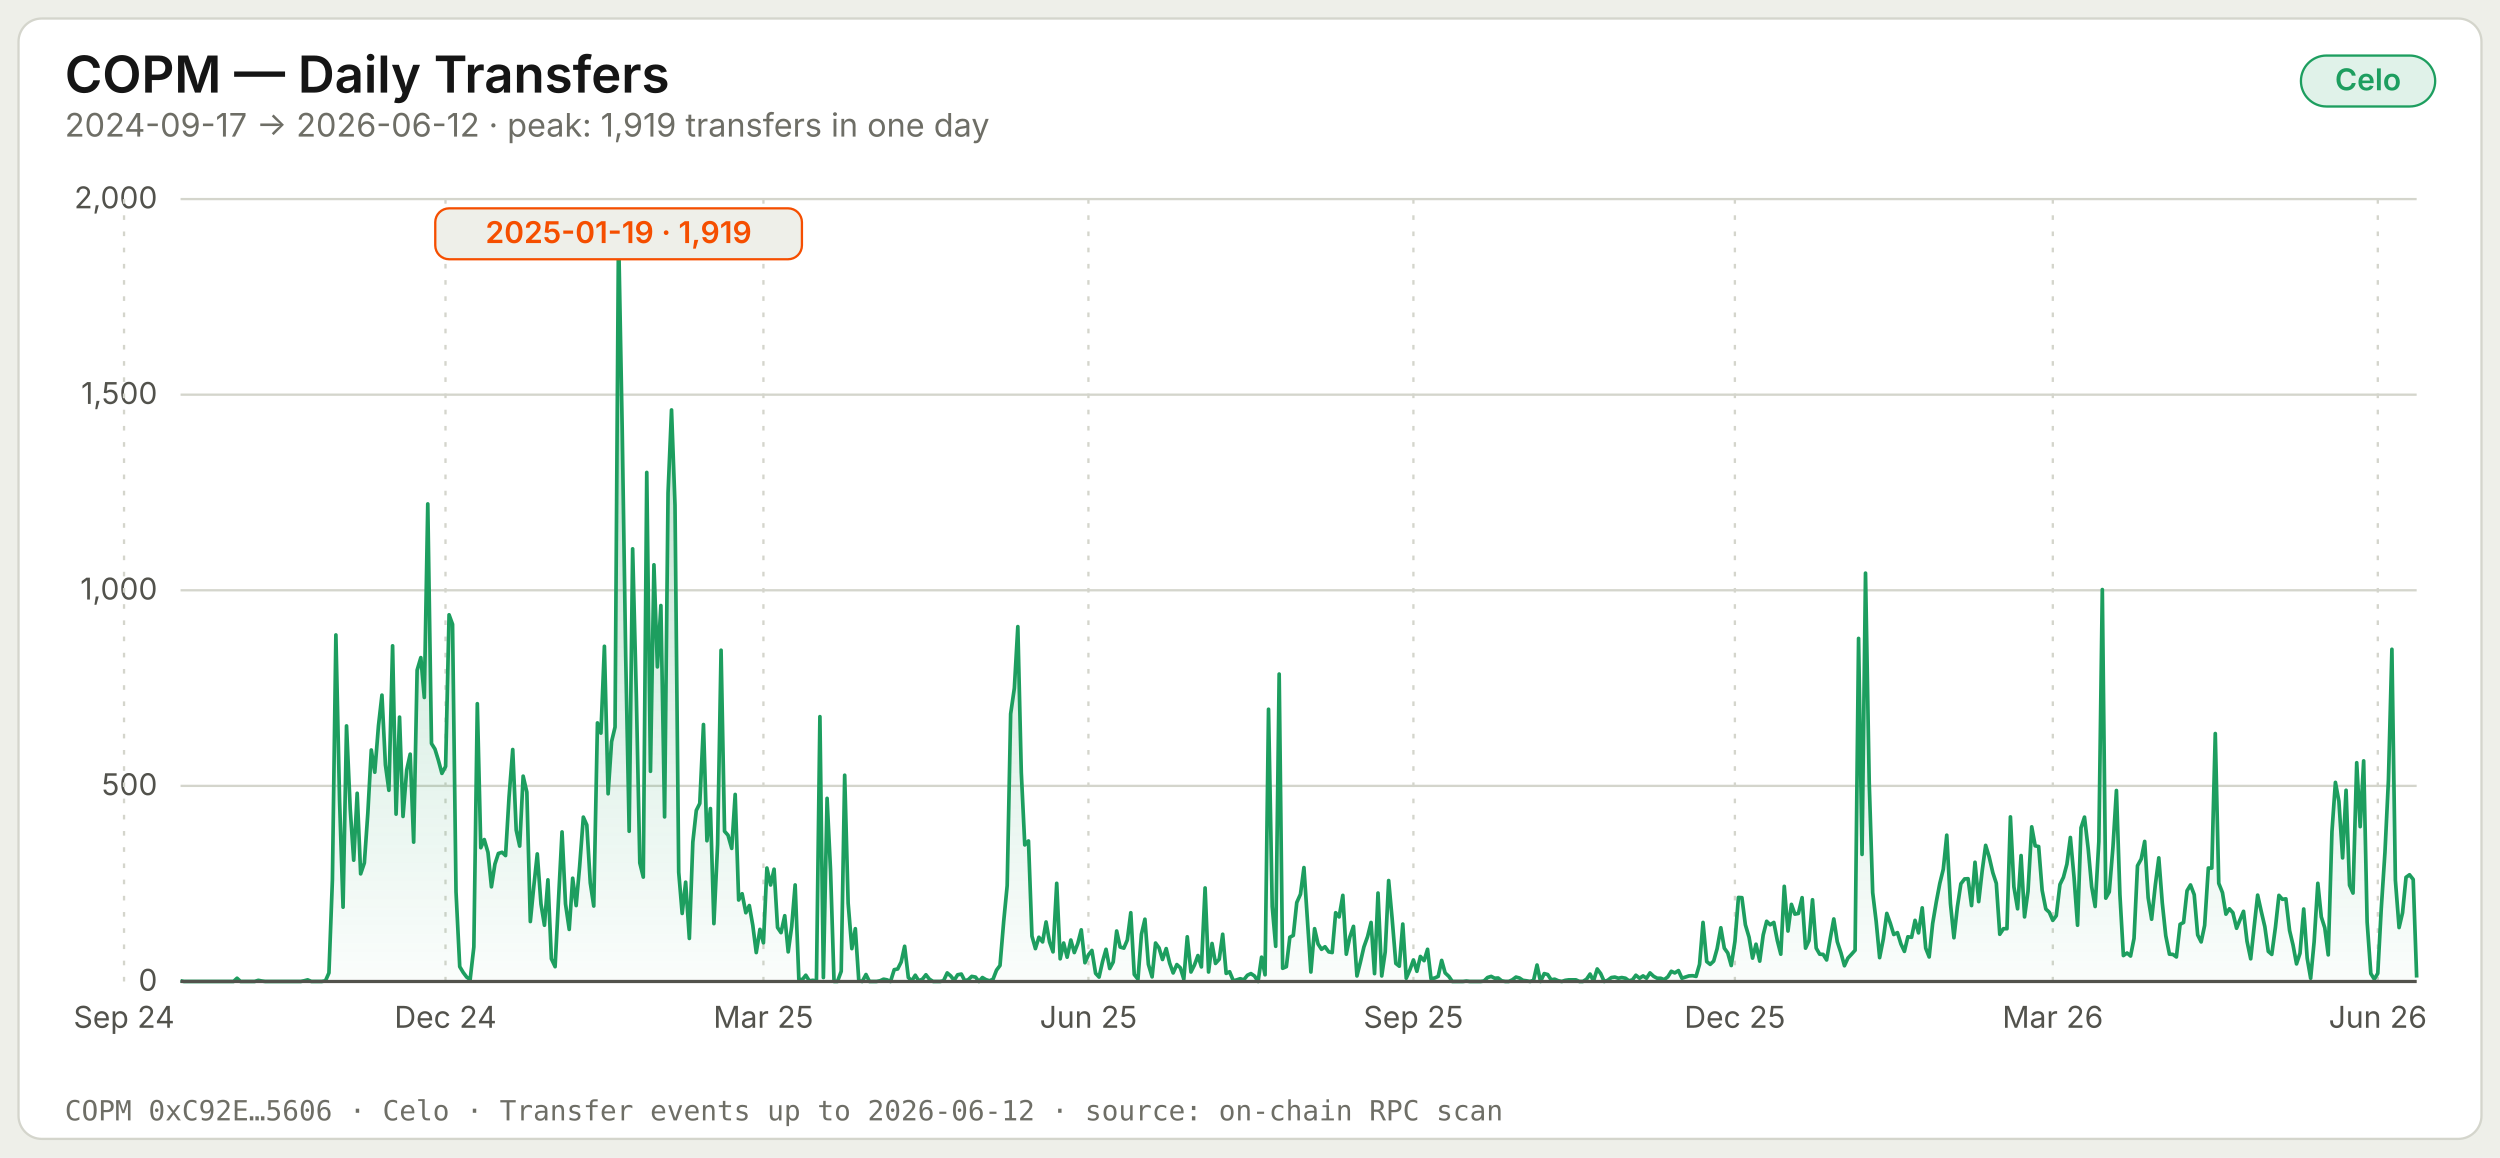
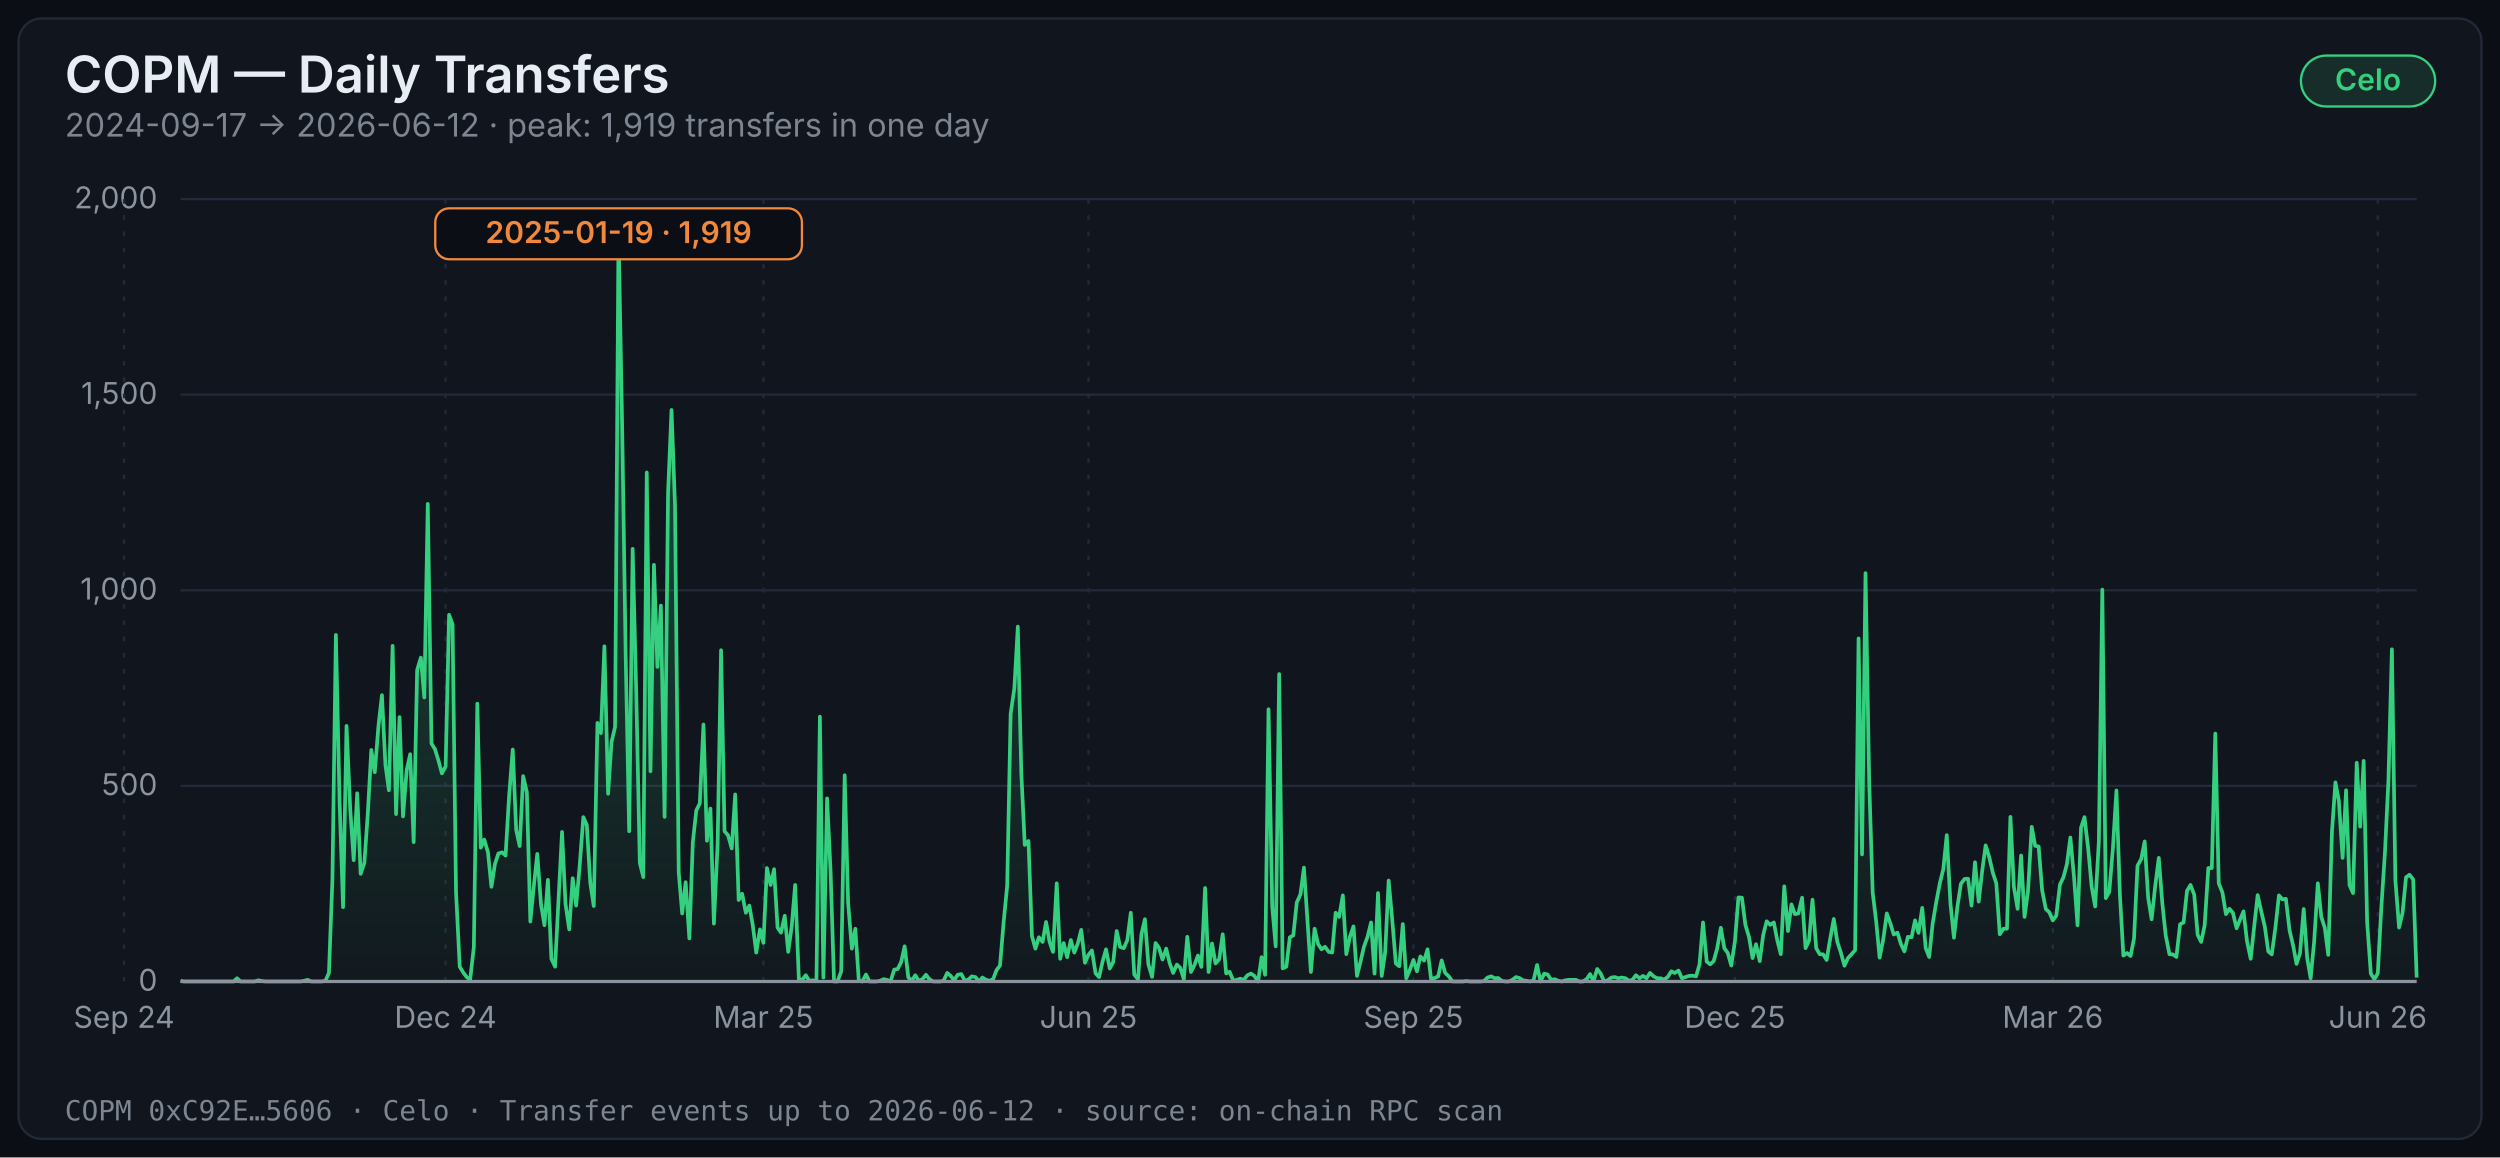
<svg xmlns="http://www.w3.org/2000/svg" width="1080" height="500" viewBox="0 0 1080 500" role="img" aria-label="COPM — Daily Transfers">
  <style>
-     .title { font: 600 22px -apple-system, 'Segoe UI', system-ui, sans-serif; fill: #151515; }
-     .subtitle { font: 400 14px -apple-system, 'Segoe UI', system-ui, sans-serif; fill: #6e6e66; }
-     .axis { font: 400 13px -apple-system, 'Segoe UI', system-ui, sans-serif; fill: #52524c; }
-     .label { font: 500 14px -apple-system, 'Segoe UI', system-ui, sans-serif; fill: #151515; }
+     .title { font: 600 22px -apple-system, 'Segoe UI', system-ui, sans-serif; fill: #e6edf3; }
+     .subtitle { font: 400 14px -apple-system, 'Segoe UI', system-ui, sans-serif; fill: #7d8590; }
+     .axis { font: 400 13px -apple-system, 'Segoe UI', system-ui, sans-serif; fill: #8b949e; }
+     .label { font: 500 14px -apple-system, 'Segoe UI', system-ui, sans-serif; fill: #e6edf3; }
    .annot { font: 600 13px -apple-system, 'Segoe UI', system-ui, sans-serif; }
    .badge { font: 600 13px -apple-system, 'Segoe UI', system-ui, sans-serif; }
-     .footer { font: 400 12px ui-monospace, 'SF Mono', Menlo, monospace; fill: #6e6e66; }
+     .footer { font: 400 12px ui-monospace, 'SF Mono', Menlo, monospace; fill: #7d8590; }
  </style>
  <defs>
    <linearGradient id="g0" x1="0" y1="0" x2="0" y2="1">
-       <stop offset="0%" stop-color="#1d9e5f" stop-opacity="0.35" />
-       <stop offset="100%" stop-color="#1d9e5f" stop-opacity="0.02" />
+       <stop offset="0%" stop-color="#35d07f" stop-opacity="0.35" />
+       <stop offset="100%" stop-color="#35d07f" stop-opacity="0.02" />
    </linearGradient>
  </defs>
-   <rect width="1080" height="500" fill="#eeefe9" />
-   <rect x="8" y="8" width="1064" height="484" rx="10" fill="#ffffff" stroke="#d4d5cc" stroke-width="1" />
+   <rect width="1080" height="500" fill="#0b0e14" />
+   <rect x="8" y="8" width="1064" height="484" rx="10" fill="#11151d" stroke="#222938" stroke-width="1" />
  <text x="28" y="40" class="title">COPM — Daily Transfers</text>
-   <rect x="994" y="24" width="58" height="22" rx="11" fill="#1d9e5f22" stroke="#1d9e5f" stroke-width="1" />
-   <text x="1023" y="39" class="badge" fill="#1d9e5f" text-anchor="middle">Celo</text>
+   <rect x="994" y="24" width="58" height="22" rx="11" fill="#35d07f22" stroke="#35d07f" stroke-width="1" />
+   <text x="1023" y="39" class="badge" fill="#35d07f" text-anchor="middle">Celo</text>
  <text x="28" y="59" class="subtitle">2024-09-17 → 2026-06-12 · peak: 1,919 transfers in one day</text>
-   <line x1="78" y1="424" x2="1044" y2="424" stroke="#d4d5cc" stroke-width="1" />
+   <line x1="78" y1="424" x2="1044" y2="424" stroke="#222938" stroke-width="1" />
  <text x="68" y="428" class="axis" text-anchor="end">0</text>
-   <line x1="78" y1="339.5" x2="1044" y2="339.5" stroke="#d4d5cc" stroke-width="1" />
+   <line x1="78" y1="339.5" x2="1044" y2="339.5" stroke="#222938" stroke-width="1" />
  <text x="68" y="343.5" class="axis" text-anchor="end">500</text>
-   <line x1="78" y1="255" x2="1044" y2="255" stroke="#d4d5cc" stroke-width="1" />
+   <line x1="78" y1="255" x2="1044" y2="255" stroke="#222938" stroke-width="1" />
  <text x="68" y="259" class="axis" text-anchor="end">1,000</text>
-   <line x1="78" y1="170.5" x2="1044" y2="170.5" stroke="#d4d5cc" stroke-width="1" />
+   <line x1="78" y1="170.5" x2="1044" y2="170.5" stroke="#222938" stroke-width="1" />
  <text x="68" y="174.5" class="axis" text-anchor="end">1,500</text>
-   <line x1="78" y1="86" x2="1044" y2="86" stroke="#d4d5cc" stroke-width="1" />
+   <line x1="78" y1="86" x2="1044" y2="86" stroke="#222938" stroke-width="1" />
  <text x="68" y="90" class="axis" text-anchor="end">2,000</text>
-   <line x1="53.583" y1="86" x2="53.583" y2="424" stroke="#d4d5cc" stroke-width="1" stroke-dasharray="2,5" />
+   <line x1="53.583" y1="86" x2="53.583" y2="424" stroke="#222938" stroke-width="1" stroke-dasharray="2,5" />
  <text x="53.583" y="444" class="axis" text-anchor="middle">Sep 24</text>
-   <line x1="192.455" y1="86" x2="192.455" y2="424" stroke="#d4d5cc" stroke-width="1" stroke-dasharray="2,5" />
+   <line x1="192.455" y1="86" x2="192.455" y2="424" stroke="#222938" stroke-width="1" stroke-dasharray="2,5" />
  <text x="192.455" y="444" class="axis" text-anchor="middle">Dec 24</text>
-   <line x1="329.801" y1="86" x2="329.801" y2="424" stroke="#d4d5cc" stroke-width="1" stroke-dasharray="2,5" />
+   <line x1="329.801" y1="86" x2="329.801" y2="424" stroke="#222938" stroke-width="1" stroke-dasharray="2,5" />
  <text x="329.801" y="444" class="axis" text-anchor="middle">Mar 25</text>
-   <line x1="470.199" y1="86" x2="470.199" y2="424" stroke="#d4d5cc" stroke-width="1" stroke-dasharray="2,5" />
+   <line x1="470.199" y1="86" x2="470.199" y2="424" stroke="#222938" stroke-width="1" stroke-dasharray="2,5" />
  <text x="470.199" y="444" class="axis" text-anchor="middle">Jun 25</text>
-   <line x1="610.597" y1="86" x2="610.597" y2="424" stroke="#d4d5cc" stroke-width="1" stroke-dasharray="2,5" />
+   <line x1="610.597" y1="86" x2="610.597" y2="424" stroke="#222938" stroke-width="1" stroke-dasharray="2,5" />
  <text x="610.597" y="444" class="axis" text-anchor="middle">Sep 25</text>
-   <line x1="749.469" y1="86" x2="749.469" y2="424" stroke="#d4d5cc" stroke-width="1" stroke-dasharray="2,5" />
+   <line x1="749.469" y1="86" x2="749.469" y2="424" stroke="#222938" stroke-width="1" stroke-dasharray="2,5" />
  <text x="749.469" y="444" class="axis" text-anchor="middle">Dec 25</text>
-   <line x1="886.815" y1="86" x2="886.815" y2="424" stroke="#d4d5cc" stroke-width="1" stroke-dasharray="2,5" />
+   <line x1="886.815" y1="86" x2="886.815" y2="424" stroke="#222938" stroke-width="1" stroke-dasharray="2,5" />
  <text x="886.815" y="444" class="axis" text-anchor="middle">Mar 26</text>
-   <line x1="1027.213" y1="86" x2="1027.213" y2="424" stroke="#d4d5cc" stroke-width="1" stroke-dasharray="2,5" />
+   <line x1="1027.213" y1="86" x2="1027.213" y2="424" stroke="#222938" stroke-width="1" stroke-dasharray="2,5" />
  <text x="1027.213" y="444" class="axis" text-anchor="middle">Jun 26</text>
  <path d="M 78 424 L 78.0 423.7 L 79.5 424.0 L 81.1 424.0 L 82.6 424.0 L 84.1 424.0 L 85.6 424.0 L 87.2 424.0 L 88.7 424.0 L 90.2 424.0 L 91.7 424.0 L 93.3 424.0 L 94.8 424.0 L 96.3 424.0 L 97.8 424.0 L 99.4 424.0 L 100.9 424.0 L 102.4 422.6 L 103.9 424.0 L 105.5 424.0 L 107.0 424.0 L 108.5 424.0 L 110.0 424.0 L 111.6 423.5 L 113.1 423.8 L 114.6 424.0 L 116.2 424.0 L 117.7 424.0 L 119.2 424.0 L 120.7 424.0 L 122.3 424.0 L 123.8 424.0 L 125.3 424.0 L 126.8 424.0 L 128.4 424.0 L 129.9 424.0 L 131.4 423.7 L 132.9 423.3 L 134.5 424.0 L 136.0 424.0 L 137.5 424.0 L 139.0 424.0 L 140.6 423.7 L 142.1 420.3 L 143.6 380.1 L 145.1 274.3 L 146.7 346.1 L 148.2 391.9 L 149.7 313.6 L 151.3 349.6 L 152.8 371.6 L 154.3 342.7 L 155.8 377.5 L 157.4 372.8 L 158.9 351.3 L 160.4 324.0 L 161.9 333.6 L 163.5 313.5 L 165.0 300.3 L 166.5 330.4 L 168.0 341.4 L 169.6 279.0 L 171.1 351.7 L 172.6 309.8 L 174.1 352.7 L 175.7 332.6 L 177.2 325.8 L 178.7 363.8 L 180.2 289.5 L 181.8 284.1 L 183.3 301.3 L 184.8 217.7 L 186.4 321.2 L 187.9 323.6 L 189.4 328.5 L 190.9 334.1 L 192.5 331.1 L 194.0 265.6 L 195.5 269.7 L 197.0 385.3 L 198.6 417.6 L 200.1 420.1 L 201.6 422.1 L 203.1 423.2 L 204.7 409.1 L 206.2 304.0 L 207.7 366.2 L 209.2 362.7 L 210.8 368.2 L 212.3 383.1 L 213.8 373.3 L 215.3 368.7 L 216.9 368.2 L 218.4 369.6 L 219.9 344.4 L 221.5 323.8 L 223.0 358.6 L 224.5 365.5 L 226.0 335.3 L 227.6 342.2 L 229.1 398.1 L 230.6 382.9 L 232.1 368.9 L 233.7 390.5 L 235.2 399.7 L 236.7 380.1 L 238.2 414.2 L 239.8 417.6 L 241.3 388.2 L 242.8 359.4 L 244.3 390.5 L 245.9 401.5 L 247.4 379.4 L 248.9 391.2 L 250.4 374.3 L 252.0 353.0 L 253.5 356.4 L 255.0 381.4 L 256.5 391.4 L 258.1 312.3 L 259.6 316.7 L 261.1 279.2 L 262.7 342.9 L 264.2 320.4 L 265.7 314.1 L 267.2 99.7 L 268.8 186.0 L 270.3 283.6 L 271.8 359.1 L 273.3 237.1 L 274.9 300.8 L 276.4 372.8 L 277.9 378.9 L 279.4 204.1 L 281.0 333.2 L 282.5 244.0 L 284.0 288.1 L 285.5 261.6 L 287.1 352.9 L 288.6 212.9 L 290.1 177.1 L 291.6 218.2 L 293.2 376.8 L 294.7 394.6 L 296.2 381.1 L 297.8 405.4 L 299.3 363.8 L 300.8 350.1 L 302.3 347.1 L 303.9 313.0 L 305.4 363.2 L 306.9 349.3 L 308.4 399.0 L 310.0 364.9 L 311.5 280.9 L 313.0 359.1 L 314.5 360.8 L 316.1 366.5 L 317.6 343.2 L 319.1 388.8 L 320.6 386.1 L 322.2 394.3 L 323.7 391.2 L 325.2 399.7 L 326.7 411.5 L 328.3 401.5 L 329.8 407.3 L 331.3 375.0 L 332.9 382.3 L 334.4 375.5 L 335.9 400.7 L 337.4 402.9 L 339.0 395.6 L 340.5 411.2 L 342.0 400.3 L 343.5 382.3 L 345.1 423.0 L 346.6 423.2 L 348.1 421.3 L 349.6 423.7 L 351.2 423.5 L 352.7 423.8 L 354.2 309.6 L 355.7 422.3 L 357.3 344.9 L 358.8 376.2 L 360.3 424.0 L 361.8 424.0 L 363.4 419.6 L 364.9 334.9 L 366.4 390.2 L 368.0 409.8 L 369.5 401.2 L 371.0 423.7 L 372.5 424.0 L 374.1 421.0 L 375.6 424.0 L 377.1 424.0 L 378.6 424.0 L 380.2 423.7 L 381.7 423.0 L 383.2 423.3 L 384.7 424.0 L 386.3 418.9 L 387.8 418.6 L 389.3 415.6 L 390.8 408.8 L 392.4 422.3 L 393.9 423.7 L 395.4 421.3 L 396.9 423.7 L 398.5 423.0 L 400.0 421.1 L 401.5 423.0 L 403.1 424.0 L 404.6 424.0 L 406.1 424.0 L 407.6 423.7 L 409.2 420.3 L 410.7 421.6 L 412.2 423.5 L 413.7 421.1 L 415.3 420.8 L 416.8 423.7 L 418.3 423.2 L 419.8 421.8 L 421.4 422.1 L 422.9 424.0 L 424.4 422.3 L 425.9 423.2 L 427.5 423.7 L 429.0 423.0 L 430.5 419.1 L 432.0 417.1 L 433.6 398.0 L 435.1 382.6 L 436.6 308.4 L 438.2 297.3 L 439.7 270.7 L 441.2 333.8 L 442.7 365.0 L 444.3 363.3 L 445.8 404.4 L 447.3 409.8 L 448.8 404.9 L 450.4 406.9 L 451.9 398.3 L 453.4 406.9 L 454.9 411.2 L 456.5 381.6 L 458.0 414.2 L 459.5 407.4 L 461.0 413.5 L 462.6 406.1 L 464.1 411.5 L 465.6 407.6 L 467.1 401.7 L 468.7 415.9 L 470.2 412.5 L 471.7 410.6 L 473.3 420.5 L 474.8 422.1 L 476.3 415.4 L 477.8 410.1 L 479.4 418.4 L 480.9 415.6 L 482.4 402.2 L 483.9 409.1 L 485.5 409.6 L 487.0 406.1 L 488.5 394.3 L 490.0 421.0 L 491.6 423.0 L 493.1 403.6 L 494.6 397.1 L 496.1 416.6 L 497.7 422.0 L 499.2 407.4 L 500.7 409.5 L 502.2 414.5 L 503.8 409.8 L 505.3 416.1 L 506.8 420.3 L 508.4 416.7 L 509.9 418.1 L 511.4 423.0 L 512.9 404.7 L 514.5 419.9 L 516.0 416.9 L 517.5 412.8 L 519.0 417.7 L 520.6 383.6 L 522.1 419.9 L 523.6 407.6 L 525.1 416.2 L 526.7 414.4 L 528.2 403.6 L 529.7 420.5 L 531.2 419.8 L 532.8 423.7 L 534.3 423.3 L 535.8 422.8 L 537.3 423.3 L 538.9 421.3 L 540.4 420.6 L 541.9 421.6 L 543.5 424.0 L 545.0 413.5 L 546.5 421.1 L 548.0 306.4 L 549.6 391.6 L 551.1 408.8 L 552.6 291.2 L 554.1 418.3 L 555.7 417.6 L 557.2 404.9 L 558.7 404.1 L 560.2 389.9 L 561.8 386.3 L 563.3 374.8 L 564.8 397.3 L 566.3 419.9 L 567.9 401.2 L 569.4 407.8 L 570.9 410.1 L 572.4 409.0 L 574.0 411.2 L 575.5 411.5 L 577.0 394.3 L 578.5 396.1 L 580.1 386.8 L 581.6 412.2 L 583.1 404.9 L 584.7 400.2 L 586.2 421.6 L 587.7 415.6 L 589.2 409.1 L 590.8 404.6 L 592.3 398.5 L 593.8 420.6 L 595.3 385.8 L 596.9 421.6 L 598.4 411.3 L 599.9 380.4 L 601.4 396.8 L 603.0 416.2 L 604.5 417.4 L 606.0 399.2 L 607.5 422.6 L 609.1 418.9 L 610.6 414.7 L 612.1 419.6 L 613.6 413.2 L 615.2 415.0 L 616.7 410.1 L 618.2 422.8 L 619.8 422.5 L 621.3 421.8 L 622.8 414.9 L 624.3 420.3 L 625.9 421.8 L 627.4 424.0 L 628.9 424.0 L 630.4 424.0 L 632.0 424.0 L 633.5 423.8 L 635.0 424.0 L 636.5 424.0 L 638.1 424.0 L 639.6 424.0 L 641.1 423.8 L 642.6 422.3 L 644.2 421.8 L 645.7 422.6 L 647.2 422.5 L 648.7 423.7 L 650.3 424.0 L 651.8 424.0 L 653.3 423.3 L 654.9 422.1 L 656.4 422.5 L 657.9 423.5 L 659.4 423.7 L 661.0 424.0 L 662.5 423.5 L 664.0 416.9 L 665.5 424.0 L 667.1 420.6 L 668.6 421.0 L 670.1 423.3 L 671.6 423.0 L 673.2 423.7 L 674.7 424.0 L 676.2 423.5 L 677.7 423.3 L 679.3 423.3 L 680.8 423.3 L 682.3 424.0 L 683.8 424.0 L 685.4 423.0 L 686.9 420.8 L 688.4 423.8 L 690.0 418.6 L 691.5 420.6 L 693.0 424.0 L 694.5 423.5 L 696.1 422.3 L 697.6 422.1 L 699.1 422.6 L 700.6 422.3 L 702.2 422.6 L 703.7 423.7 L 705.2 423.3 L 706.7 421.3 L 708.3 422.6 L 709.8 421.6 L 711.3 422.6 L 712.8 420.3 L 714.4 421.8 L 715.9 422.6 L 717.4 422.6 L 718.9 423.2 L 720.5 422.0 L 722.0 419.6 L 723.5 420.3 L 725.1 419.3 L 726.6 422.6 L 728.1 422.1 L 729.6 421.6 L 731.2 421.5 L 732.7 421.8 L 734.2 416.6 L 735.7 398.5 L 737.3 415.4 L 738.8 416.6 L 740.3 415.2 L 741.8 409.8 L 743.4 400.8 L 744.9 409.6 L 746.4 411.7 L 747.9 417.1 L 749.5 406.6 L 751.0 387.7 L 752.5 387.8 L 754.0 399.5 L 755.6 404.9 L 757.1 413.9 L 758.6 407.9 L 760.2 415.2 L 761.7 403.9 L 763.2 398.0 L 764.7 399.5 L 766.3 398.5 L 767.8 406.3 L 769.3 412.2 L 770.8 382.9 L 772.4 402.2 L 773.9 390.7 L 775.4 394.9 L 776.9 394.6 L 778.5 387.8 L 780.0 409.6 L 781.5 406.3 L 783.0 388.7 L 784.6 409.6 L 786.1 412.2 L 787.6 412.3 L 789.1 414.7 L 790.7 405.2 L 792.2 397.0 L 793.7 406.8 L 795.3 411.7 L 796.8 417.2 L 798.3 413.9 L 799.8 412.3 L 801.4 410.5 L 802.9 275.8 L 804.4 369.1 L 805.9 247.6 L 807.5 338.0 L 809.0 385.6 L 810.5 398.0 L 812.0 413.7 L 813.6 405.6 L 815.1 394.6 L 816.6 398.8 L 818.1 403.7 L 819.7 402.9 L 821.2 407.8 L 822.7 411.0 L 824.2 404.7 L 825.8 404.9 L 827.3 397.6 L 828.8 403.0 L 830.4 392.2 L 831.9 409.6 L 833.4 413.4 L 834.9 399.0 L 836.5 389.5 L 838.0 381.6 L 839.5 375.5 L 841.0 360.8 L 842.6 390.4 L 844.1 405.1 L 845.6 391.7 L 847.1 381.8 L 848.7 379.7 L 850.2 379.6 L 851.7 391.2 L 853.2 372.5 L 854.8 389.5 L 856.3 376.2 L 857.8 365.2 L 859.3 370.1 L 860.9 377.0 L 862.4 381.6 L 863.9 403.6 L 865.5 401.2 L 867.0 401.2 L 868.5 352.9 L 870.0 383.1 L 871.6 392.6 L 873.1 369.6 L 874.6 396.1 L 876.1 385.0 L 877.7 357.2 L 879.2 365.4 L 880.7 365.7 L 882.2 384.6 L 883.8 392.7 L 885.3 394.1 L 886.8 397.6 L 888.3 395.6 L 889.9 382.1 L 891.4 379.0 L 892.9 373.3 L 894.4 361.8 L 896.0 379.2 L 897.5 399.7 L 899.0 357.6 L 900.5 353.0 L 902.1 366.7 L 903.6 383.1 L 905.1 391.6 L 906.7 363.5 L 908.2 254.7 L 909.7 388.0 L 911.2 385.3 L 912.8 365.9 L 914.3 341.5 L 915.8 386.5 L 917.3 412.8 L 918.9 411.7 L 920.4 413.0 L 921.9 405.4 L 923.4 374.0 L 925.0 371.1 L 926.5 363.5 L 928.0 387.8 L 929.5 397.1 L 931.1 382.3 L 932.6 370.6 L 934.1 390.0 L 935.6 404.2 L 937.2 412.2 L 938.7 412.3 L 940.2 413.4 L 941.8 399.3 L 943.3 398.5 L 944.8 384.8 L 946.3 382.3 L 947.9 386.5 L 949.4 403.9 L 950.9 406.9 L 952.4 399.8 L 954.0 375.0 L 955.5 375.0 L 957.0 316.9 L 958.5 381.6 L 960.1 385.6 L 961.6 394.9 L 963.1 392.6 L 964.6 394.3 L 966.2 401.0 L 967.7 397.3 L 969.2 393.7 L 970.7 406.6 L 972.3 414.2 L 973.8 400.3 L 975.3 386.7 L 976.9 393.9 L 978.4 400.3 L 979.9 411.0 L 981.4 412.3 L 983.0 400.5 L 984.5 386.8 L 986.0 388.5 L 987.5 388.3 L 989.1 402.0 L 990.6 408.3 L 992.1 416.4 L 993.6 411.8 L 995.2 392.7 L 996.7 413.9 L 998.2 422.6 L 999.7 406.9 L 1001.3 381.6 L 1002.8 396.1 L 1004.3 400.8 L 1005.8 412.5 L 1007.4 359.3 L 1008.9 338.0 L 1010.4 346.1 L 1012.0 370.6 L 1013.5 341.4 L 1015.0 382.4 L 1016.5 385.8 L 1018.1 329.5 L 1019.6 357.1 L 1021.1 328.7 L 1022.6 398.3 L 1024.2 420.6 L 1025.7 423.0 L 1027.2 420.5 L 1028.7 392.6 L 1030.3 368.2 L 1031.8 337.1 L 1033.3 280.5 L 1034.8 380.2 L 1036.4 400.7 L 1037.9 394.3 L 1039.4 379.0 L 1040.9 377.9 L 1042.5 379.9 L 1044.0 422.3 L 1044 424 Z" fill="url(#g0)" />
-   <path d="M 78.0 423.7 L 79.5 424.0 L 81.1 424.0 L 82.6 424.0 L 84.1 424.0 L 85.6 424.0 L 87.2 424.0 L 88.7 424.0 L 90.2 424.0 L 91.7 424.0 L 93.3 424.0 L 94.8 424.0 L 96.3 424.0 L 97.8 424.0 L 99.4 424.0 L 100.9 424.0 L 102.4 422.6 L 103.9 424.0 L 105.5 424.0 L 107.0 424.0 L 108.5 424.0 L 110.0 424.0 L 111.6 423.5 L 113.1 423.8 L 114.6 424.0 L 116.2 424.0 L 117.7 424.0 L 119.2 424.0 L 120.7 424.0 L 122.3 424.0 L 123.8 424.0 L 125.3 424.0 L 126.8 424.0 L 128.4 424.0 L 129.9 424.0 L 131.4 423.7 L 132.9 423.3 L 134.5 424.0 L 136.0 424.0 L 137.5 424.0 L 139.0 424.0 L 140.6 423.7 L 142.1 420.3 L 143.6 380.1 L 145.1 274.3 L 146.7 346.1 L 148.2 391.9 L 149.7 313.6 L 151.3 349.6 L 152.8 371.6 L 154.3 342.7 L 155.8 377.5 L 157.4 372.8 L 158.9 351.3 L 160.4 324.0 L 161.9 333.6 L 163.5 313.5 L 165.0 300.3 L 166.5 330.4 L 168.0 341.4 L 169.6 279.0 L 171.1 351.7 L 172.6 309.8 L 174.1 352.7 L 175.7 332.6 L 177.2 325.8 L 178.7 363.8 L 180.2 289.5 L 181.8 284.1 L 183.3 301.3 L 184.8 217.7 L 186.4 321.2 L 187.9 323.6 L 189.4 328.5 L 190.9 334.1 L 192.5 331.1 L 194.0 265.6 L 195.5 269.7 L 197.0 385.3 L 198.6 417.6 L 200.1 420.1 L 201.6 422.1 L 203.1 423.2 L 204.7 409.1 L 206.2 304.0 L 207.7 366.2 L 209.2 362.7 L 210.8 368.2 L 212.3 383.1 L 213.8 373.3 L 215.3 368.7 L 216.9 368.2 L 218.4 369.6 L 219.9 344.4 L 221.5 323.8 L 223.0 358.6 L 224.5 365.5 L 226.0 335.3 L 227.6 342.2 L 229.1 398.1 L 230.6 382.9 L 232.1 368.9 L 233.7 390.5 L 235.2 399.7 L 236.7 380.1 L 238.2 414.2 L 239.8 417.6 L 241.3 388.2 L 242.8 359.4 L 244.3 390.5 L 245.9 401.5 L 247.4 379.4 L 248.9 391.2 L 250.4 374.3 L 252.0 353.0 L 253.5 356.4 L 255.0 381.4 L 256.5 391.4 L 258.1 312.3 L 259.6 316.7 L 261.1 279.2 L 262.7 342.9 L 264.2 320.4 L 265.7 314.1 L 267.2 99.7 L 268.8 186.0 L 270.3 283.6 L 271.8 359.1 L 273.3 237.1 L 274.9 300.8 L 276.4 372.8 L 277.9 378.9 L 279.4 204.1 L 281.0 333.2 L 282.5 244.0 L 284.0 288.1 L 285.5 261.6 L 287.1 352.9 L 288.6 212.9 L 290.1 177.1 L 291.6 218.2 L 293.2 376.8 L 294.7 394.6 L 296.2 381.1 L 297.8 405.4 L 299.3 363.8 L 300.8 350.1 L 302.3 347.1 L 303.9 313.0 L 305.4 363.2 L 306.9 349.3 L 308.4 399.0 L 310.0 364.9 L 311.5 280.9 L 313.0 359.1 L 314.5 360.8 L 316.1 366.5 L 317.6 343.2 L 319.1 388.8 L 320.6 386.1 L 322.2 394.3 L 323.7 391.2 L 325.2 399.7 L 326.7 411.5 L 328.3 401.5 L 329.8 407.3 L 331.3 375.0 L 332.9 382.3 L 334.4 375.5 L 335.9 400.7 L 337.4 402.9 L 339.0 395.6 L 340.5 411.2 L 342.0 400.3 L 343.5 382.3 L 345.1 423.0 L 346.6 423.2 L 348.1 421.3 L 349.6 423.7 L 351.2 423.5 L 352.7 423.8 L 354.2 309.6 L 355.7 422.3 L 357.3 344.9 L 358.8 376.2 L 360.3 424.0 L 361.8 424.0 L 363.4 419.6 L 364.9 334.9 L 366.4 390.2 L 368.0 409.8 L 369.5 401.2 L 371.0 423.7 L 372.5 424.0 L 374.1 421.0 L 375.6 424.0 L 377.1 424.0 L 378.6 424.0 L 380.2 423.7 L 381.7 423.0 L 383.2 423.3 L 384.7 424.0 L 386.3 418.9 L 387.8 418.6 L 389.3 415.6 L 390.8 408.8 L 392.4 422.3 L 393.9 423.7 L 395.4 421.3 L 396.9 423.7 L 398.5 423.0 L 400.0 421.1 L 401.5 423.0 L 403.1 424.0 L 404.6 424.0 L 406.1 424.0 L 407.6 423.7 L 409.2 420.3 L 410.7 421.6 L 412.2 423.5 L 413.7 421.1 L 415.3 420.8 L 416.8 423.7 L 418.3 423.2 L 419.8 421.8 L 421.4 422.1 L 422.9 424.0 L 424.4 422.3 L 425.9 423.2 L 427.5 423.7 L 429.0 423.0 L 430.5 419.1 L 432.0 417.1 L 433.6 398.0 L 435.1 382.6 L 436.6 308.4 L 438.2 297.3 L 439.7 270.7 L 441.2 333.8 L 442.7 365.0 L 444.3 363.3 L 445.8 404.4 L 447.3 409.8 L 448.8 404.9 L 450.4 406.9 L 451.9 398.3 L 453.4 406.9 L 454.9 411.2 L 456.5 381.6 L 458.0 414.2 L 459.5 407.4 L 461.0 413.5 L 462.6 406.1 L 464.1 411.5 L 465.6 407.6 L 467.1 401.7 L 468.7 415.9 L 470.2 412.5 L 471.7 410.6 L 473.3 420.5 L 474.8 422.1 L 476.3 415.4 L 477.8 410.1 L 479.4 418.4 L 480.9 415.6 L 482.4 402.2 L 483.9 409.1 L 485.5 409.6 L 487.0 406.1 L 488.5 394.3 L 490.0 421.0 L 491.6 423.0 L 493.1 403.6 L 494.6 397.1 L 496.1 416.6 L 497.7 422.0 L 499.2 407.4 L 500.7 409.5 L 502.2 414.5 L 503.8 409.8 L 505.3 416.1 L 506.8 420.3 L 508.4 416.7 L 509.9 418.1 L 511.4 423.0 L 512.9 404.7 L 514.5 419.9 L 516.0 416.9 L 517.5 412.8 L 519.0 417.7 L 520.6 383.6 L 522.1 419.9 L 523.6 407.6 L 525.1 416.2 L 526.7 414.4 L 528.2 403.6 L 529.7 420.5 L 531.2 419.8 L 532.8 423.7 L 534.3 423.3 L 535.8 422.8 L 537.3 423.3 L 538.9 421.3 L 540.4 420.6 L 541.9 421.6 L 543.5 424.0 L 545.0 413.5 L 546.5 421.1 L 548.0 306.4 L 549.6 391.6 L 551.1 408.8 L 552.6 291.2 L 554.1 418.3 L 555.7 417.6 L 557.2 404.9 L 558.7 404.1 L 560.2 389.9 L 561.8 386.3 L 563.3 374.8 L 564.8 397.3 L 566.3 419.9 L 567.9 401.2 L 569.4 407.8 L 570.9 410.1 L 572.4 409.0 L 574.0 411.2 L 575.5 411.5 L 577.0 394.3 L 578.5 396.1 L 580.1 386.8 L 581.6 412.2 L 583.1 404.9 L 584.7 400.2 L 586.2 421.6 L 587.7 415.6 L 589.2 409.1 L 590.8 404.6 L 592.3 398.5 L 593.8 420.6 L 595.3 385.8 L 596.9 421.6 L 598.4 411.3 L 599.9 380.4 L 601.4 396.8 L 603.0 416.2 L 604.5 417.4 L 606.0 399.2 L 607.5 422.6 L 609.1 418.9 L 610.6 414.7 L 612.1 419.6 L 613.6 413.2 L 615.2 415.0 L 616.7 410.1 L 618.2 422.8 L 619.8 422.5 L 621.3 421.8 L 622.8 414.9 L 624.3 420.3 L 625.9 421.8 L 627.4 424.0 L 628.9 424.0 L 630.4 424.0 L 632.0 424.0 L 633.5 423.8 L 635.0 424.0 L 636.5 424.0 L 638.1 424.0 L 639.6 424.0 L 641.1 423.8 L 642.6 422.3 L 644.2 421.8 L 645.7 422.6 L 647.2 422.5 L 648.7 423.7 L 650.3 424.0 L 651.8 424.0 L 653.3 423.3 L 654.9 422.1 L 656.4 422.5 L 657.9 423.5 L 659.4 423.7 L 661.0 424.0 L 662.5 423.5 L 664.0 416.9 L 665.5 424.0 L 667.1 420.6 L 668.6 421.0 L 670.1 423.3 L 671.6 423.0 L 673.2 423.7 L 674.7 424.0 L 676.2 423.5 L 677.7 423.3 L 679.3 423.3 L 680.8 423.3 L 682.3 424.0 L 683.8 424.0 L 685.4 423.0 L 686.9 420.8 L 688.4 423.8 L 690.0 418.6 L 691.5 420.6 L 693.0 424.0 L 694.5 423.5 L 696.1 422.3 L 697.6 422.1 L 699.1 422.6 L 700.6 422.3 L 702.2 422.6 L 703.7 423.7 L 705.2 423.3 L 706.7 421.3 L 708.3 422.6 L 709.8 421.6 L 711.3 422.6 L 712.8 420.3 L 714.4 421.8 L 715.9 422.6 L 717.4 422.6 L 718.9 423.2 L 720.5 422.0 L 722.0 419.6 L 723.5 420.3 L 725.1 419.3 L 726.6 422.6 L 728.1 422.1 L 729.6 421.6 L 731.2 421.5 L 732.7 421.8 L 734.2 416.6 L 735.7 398.5 L 737.3 415.4 L 738.8 416.6 L 740.3 415.2 L 741.8 409.8 L 743.4 400.8 L 744.9 409.6 L 746.4 411.7 L 747.9 417.1 L 749.5 406.6 L 751.0 387.7 L 752.5 387.8 L 754.0 399.5 L 755.6 404.9 L 757.1 413.9 L 758.6 407.9 L 760.2 415.2 L 761.7 403.9 L 763.2 398.0 L 764.7 399.5 L 766.3 398.5 L 767.8 406.3 L 769.3 412.2 L 770.8 382.9 L 772.4 402.2 L 773.9 390.7 L 775.4 394.9 L 776.9 394.6 L 778.5 387.8 L 780.0 409.6 L 781.5 406.3 L 783.0 388.7 L 784.6 409.6 L 786.1 412.2 L 787.6 412.3 L 789.1 414.7 L 790.7 405.2 L 792.2 397.0 L 793.7 406.8 L 795.3 411.7 L 796.8 417.2 L 798.3 413.9 L 799.8 412.3 L 801.4 410.5 L 802.9 275.8 L 804.4 369.1 L 805.9 247.6 L 807.5 338.0 L 809.0 385.6 L 810.5 398.0 L 812.0 413.7 L 813.6 405.6 L 815.1 394.6 L 816.6 398.8 L 818.1 403.7 L 819.7 402.9 L 821.2 407.8 L 822.7 411.0 L 824.2 404.7 L 825.8 404.9 L 827.3 397.6 L 828.8 403.0 L 830.4 392.2 L 831.9 409.6 L 833.4 413.4 L 834.9 399.0 L 836.5 389.5 L 838.0 381.6 L 839.5 375.5 L 841.0 360.8 L 842.6 390.4 L 844.1 405.1 L 845.6 391.7 L 847.1 381.8 L 848.7 379.7 L 850.2 379.6 L 851.7 391.2 L 853.2 372.5 L 854.8 389.5 L 856.3 376.2 L 857.8 365.2 L 859.3 370.1 L 860.9 377.0 L 862.4 381.6 L 863.9 403.6 L 865.5 401.2 L 867.0 401.2 L 868.5 352.9 L 870.0 383.1 L 871.6 392.6 L 873.1 369.6 L 874.6 396.1 L 876.1 385.0 L 877.7 357.2 L 879.2 365.4 L 880.7 365.7 L 882.2 384.6 L 883.8 392.7 L 885.3 394.1 L 886.8 397.6 L 888.3 395.6 L 889.9 382.1 L 891.4 379.0 L 892.9 373.3 L 894.4 361.8 L 896.0 379.2 L 897.5 399.7 L 899.0 357.6 L 900.5 353.0 L 902.1 366.7 L 903.6 383.1 L 905.1 391.6 L 906.7 363.5 L 908.2 254.7 L 909.7 388.0 L 911.2 385.3 L 912.8 365.9 L 914.3 341.5 L 915.8 386.5 L 917.3 412.8 L 918.9 411.7 L 920.4 413.0 L 921.9 405.4 L 923.4 374.0 L 925.0 371.1 L 926.5 363.5 L 928.0 387.8 L 929.5 397.1 L 931.1 382.3 L 932.6 370.6 L 934.1 390.0 L 935.6 404.2 L 937.2 412.2 L 938.7 412.3 L 940.2 413.4 L 941.8 399.3 L 943.3 398.5 L 944.8 384.8 L 946.3 382.3 L 947.9 386.5 L 949.4 403.9 L 950.9 406.9 L 952.4 399.8 L 954.0 375.0 L 955.5 375.0 L 957.0 316.9 L 958.5 381.6 L 960.1 385.6 L 961.6 394.9 L 963.1 392.6 L 964.6 394.3 L 966.2 401.0 L 967.7 397.3 L 969.2 393.7 L 970.7 406.6 L 972.3 414.2 L 973.8 400.3 L 975.3 386.7 L 976.9 393.9 L 978.4 400.3 L 979.9 411.0 L 981.4 412.3 L 983.0 400.5 L 984.5 386.8 L 986.0 388.5 L 987.5 388.3 L 989.1 402.0 L 990.6 408.3 L 992.1 416.4 L 993.6 411.8 L 995.2 392.7 L 996.7 413.9 L 998.2 422.6 L 999.7 406.9 L 1001.3 381.6 L 1002.8 396.1 L 1004.3 400.8 L 1005.8 412.5 L 1007.4 359.3 L 1008.9 338.0 L 1010.4 346.1 L 1012.0 370.6 L 1013.5 341.4 L 1015.0 382.4 L 1016.5 385.8 L 1018.1 329.5 L 1019.6 357.1 L 1021.1 328.7 L 1022.6 398.3 L 1024.2 420.6 L 1025.7 423.0 L 1027.2 420.5 L 1028.7 392.6 L 1030.3 368.2 L 1031.8 337.1 L 1033.3 280.5 L 1034.8 380.2 L 1036.4 400.7 L 1037.9 394.3 L 1039.4 379.0 L 1040.9 377.9 L 1042.5 379.9 L 1044.0 422.3" stroke="#1d9e5f" stroke-width="1.6" fill="none" stroke-linejoin="round" />
-   <circle cx="267.2" cy="99.7" r="4.5" fill="#f54e00" stroke="#ffffff" stroke-width="2" />
-   <rect x="188.032" y="90" width="158.4" height="22" rx="6" fill="#eeefe9" stroke="#f54e00" stroke-width="1" />
-   <text x="267.232" y="105" class="annot" fill="#f54e00" text-anchor="middle">2025-01-19 · 1,919</text>
-   <line x1="78" y1="424" x2="1044" y2="424" stroke="#52524c" stroke-width="1.4" />
+   <path d="M 78.0 423.7 L 79.5 424.0 L 81.1 424.0 L 82.6 424.0 L 84.1 424.0 L 85.6 424.0 L 87.2 424.0 L 88.7 424.0 L 90.2 424.0 L 91.7 424.0 L 93.3 424.0 L 94.8 424.0 L 96.3 424.0 L 97.8 424.0 L 99.4 424.0 L 100.9 424.0 L 102.4 422.6 L 103.9 424.0 L 105.5 424.0 L 107.0 424.0 L 108.5 424.0 L 110.0 424.0 L 111.6 423.5 L 113.1 423.8 L 114.6 424.0 L 116.2 424.0 L 117.7 424.0 L 119.2 424.0 L 120.7 424.0 L 122.3 424.0 L 123.8 424.0 L 125.3 424.0 L 126.8 424.0 L 128.4 424.0 L 129.9 424.0 L 131.4 423.7 L 132.9 423.3 L 134.5 424.0 L 136.0 424.0 L 137.5 424.0 L 139.0 424.0 L 140.6 423.7 L 142.1 420.3 L 143.6 380.1 L 145.1 274.3 L 146.7 346.1 L 148.2 391.9 L 149.7 313.6 L 151.3 349.6 L 152.8 371.6 L 154.3 342.7 L 155.8 377.5 L 157.4 372.8 L 158.9 351.3 L 160.4 324.0 L 161.9 333.6 L 163.5 313.5 L 165.0 300.3 L 166.5 330.4 L 168.0 341.4 L 169.6 279.0 L 171.1 351.7 L 172.6 309.8 L 174.1 352.7 L 175.7 332.6 L 177.2 325.8 L 178.7 363.8 L 180.2 289.5 L 181.8 284.1 L 183.3 301.3 L 184.8 217.7 L 186.4 321.2 L 187.9 323.6 L 189.4 328.5 L 190.9 334.1 L 192.5 331.1 L 194.0 265.6 L 195.5 269.7 L 197.0 385.3 L 198.6 417.6 L 200.1 420.1 L 201.6 422.1 L 203.1 423.2 L 204.7 409.1 L 206.2 304.0 L 207.7 366.2 L 209.2 362.7 L 210.8 368.2 L 212.3 383.1 L 213.8 373.3 L 215.3 368.7 L 216.9 368.2 L 218.4 369.6 L 219.9 344.4 L 221.5 323.8 L 223.0 358.6 L 224.5 365.5 L 226.0 335.3 L 227.6 342.2 L 229.1 398.1 L 230.6 382.9 L 232.1 368.9 L 233.7 390.5 L 235.2 399.7 L 236.7 380.1 L 238.2 414.2 L 239.8 417.6 L 241.3 388.2 L 242.8 359.4 L 244.3 390.5 L 245.9 401.5 L 247.4 379.4 L 248.9 391.2 L 250.4 374.3 L 252.0 353.0 L 253.5 356.4 L 255.0 381.4 L 256.5 391.4 L 258.1 312.3 L 259.6 316.7 L 261.1 279.2 L 262.7 342.9 L 264.2 320.4 L 265.7 314.1 L 267.2 99.7 L 268.8 186.0 L 270.3 283.6 L 271.8 359.1 L 273.3 237.1 L 274.9 300.8 L 276.4 372.8 L 277.9 378.9 L 279.4 204.1 L 281.0 333.2 L 282.5 244.0 L 284.0 288.1 L 285.5 261.6 L 287.1 352.9 L 288.6 212.9 L 290.1 177.1 L 291.6 218.2 L 293.2 376.8 L 294.7 394.6 L 296.2 381.1 L 297.8 405.4 L 299.3 363.8 L 300.8 350.1 L 302.3 347.1 L 303.9 313.0 L 305.4 363.2 L 306.9 349.3 L 308.4 399.0 L 310.0 364.9 L 311.5 280.9 L 313.0 359.1 L 314.5 360.8 L 316.1 366.5 L 317.6 343.2 L 319.1 388.8 L 320.6 386.1 L 322.2 394.3 L 323.7 391.2 L 325.2 399.7 L 326.7 411.5 L 328.3 401.5 L 329.8 407.3 L 331.3 375.0 L 332.9 382.3 L 334.4 375.5 L 335.9 400.7 L 337.4 402.9 L 339.0 395.6 L 340.5 411.2 L 342.0 400.3 L 343.5 382.3 L 345.1 423.0 L 346.6 423.2 L 348.1 421.3 L 349.6 423.7 L 351.2 423.5 L 352.7 423.8 L 354.2 309.6 L 355.7 422.3 L 357.3 344.9 L 358.8 376.2 L 360.3 424.0 L 361.8 424.0 L 363.4 419.6 L 364.9 334.9 L 366.4 390.2 L 368.0 409.8 L 369.5 401.2 L 371.0 423.7 L 372.5 424.0 L 374.1 421.0 L 375.6 424.0 L 377.1 424.0 L 378.6 424.0 L 380.2 423.7 L 381.7 423.0 L 383.2 423.3 L 384.7 424.0 L 386.3 418.9 L 387.8 418.6 L 389.3 415.6 L 390.8 408.8 L 392.4 422.3 L 393.9 423.7 L 395.4 421.3 L 396.9 423.7 L 398.5 423.0 L 400.0 421.1 L 401.5 423.0 L 403.1 424.0 L 404.6 424.0 L 406.1 424.0 L 407.6 423.7 L 409.2 420.3 L 410.7 421.6 L 412.2 423.5 L 413.7 421.1 L 415.3 420.8 L 416.8 423.7 L 418.3 423.2 L 419.8 421.8 L 421.4 422.1 L 422.9 424.0 L 424.4 422.3 L 425.9 423.2 L 427.5 423.7 L 429.0 423.0 L 430.5 419.1 L 432.0 417.1 L 433.6 398.0 L 435.1 382.6 L 436.6 308.4 L 438.2 297.3 L 439.7 270.7 L 441.2 333.8 L 442.7 365.0 L 444.3 363.3 L 445.8 404.4 L 447.3 409.8 L 448.8 404.9 L 450.4 406.9 L 451.9 398.3 L 453.4 406.9 L 454.9 411.2 L 456.5 381.6 L 458.0 414.2 L 459.5 407.4 L 461.0 413.5 L 462.6 406.1 L 464.1 411.5 L 465.6 407.6 L 467.1 401.7 L 468.7 415.9 L 470.2 412.5 L 471.7 410.6 L 473.3 420.5 L 474.8 422.1 L 476.3 415.4 L 477.8 410.1 L 479.4 418.4 L 480.9 415.6 L 482.4 402.2 L 483.9 409.1 L 485.5 409.6 L 487.0 406.1 L 488.5 394.3 L 490.0 421.0 L 491.6 423.0 L 493.1 403.6 L 494.6 397.1 L 496.1 416.6 L 497.7 422.0 L 499.2 407.4 L 500.7 409.5 L 502.2 414.5 L 503.8 409.8 L 505.3 416.1 L 506.8 420.3 L 508.4 416.7 L 509.9 418.1 L 511.4 423.0 L 512.9 404.7 L 514.5 419.9 L 516.0 416.9 L 517.5 412.8 L 519.0 417.7 L 520.6 383.6 L 522.1 419.9 L 523.6 407.6 L 525.1 416.2 L 526.7 414.4 L 528.2 403.6 L 529.7 420.5 L 531.2 419.8 L 532.8 423.7 L 534.3 423.3 L 535.8 422.8 L 537.3 423.3 L 538.9 421.3 L 540.4 420.6 L 541.9 421.6 L 543.5 424.0 L 545.0 413.5 L 546.5 421.1 L 548.0 306.4 L 549.6 391.6 L 551.1 408.8 L 552.6 291.2 L 554.1 418.3 L 555.7 417.6 L 557.2 404.9 L 558.7 404.1 L 560.2 389.9 L 561.8 386.3 L 563.3 374.8 L 564.8 397.3 L 566.3 419.9 L 567.9 401.2 L 569.4 407.8 L 570.9 410.1 L 572.4 409.0 L 574.0 411.2 L 575.5 411.5 L 577.0 394.3 L 578.5 396.1 L 580.1 386.8 L 581.6 412.2 L 583.1 404.9 L 584.7 400.2 L 586.2 421.6 L 587.7 415.6 L 589.2 409.1 L 590.8 404.6 L 592.3 398.5 L 593.8 420.6 L 595.3 385.8 L 596.9 421.6 L 598.4 411.3 L 599.9 380.4 L 601.4 396.8 L 603.0 416.2 L 604.5 417.4 L 606.0 399.2 L 607.5 422.6 L 609.1 418.9 L 610.6 414.7 L 612.1 419.6 L 613.6 413.2 L 615.2 415.0 L 616.7 410.1 L 618.2 422.8 L 619.8 422.5 L 621.3 421.8 L 622.8 414.9 L 624.3 420.3 L 625.9 421.8 L 627.4 424.0 L 628.9 424.0 L 630.4 424.0 L 632.0 424.0 L 633.5 423.8 L 635.0 424.0 L 636.5 424.0 L 638.1 424.0 L 639.6 424.0 L 641.1 423.8 L 642.6 422.3 L 644.2 421.8 L 645.7 422.6 L 647.2 422.5 L 648.7 423.7 L 650.3 424.0 L 651.8 424.0 L 653.3 423.3 L 654.9 422.1 L 656.4 422.5 L 657.9 423.5 L 659.4 423.7 L 661.0 424.0 L 662.5 423.5 L 664.0 416.9 L 665.5 424.0 L 667.1 420.6 L 668.6 421.0 L 670.1 423.3 L 671.6 423.0 L 673.2 423.7 L 674.7 424.0 L 676.2 423.5 L 677.7 423.3 L 679.3 423.3 L 680.8 423.3 L 682.3 424.0 L 683.8 424.0 L 685.4 423.0 L 686.9 420.8 L 688.4 423.8 L 690.0 418.6 L 691.5 420.6 L 693.0 424.0 L 694.5 423.5 L 696.1 422.3 L 697.6 422.1 L 699.1 422.6 L 700.6 422.3 L 702.2 422.6 L 703.7 423.7 L 705.2 423.3 L 706.7 421.3 L 708.3 422.6 L 709.8 421.6 L 711.3 422.6 L 712.8 420.3 L 714.4 421.8 L 715.9 422.6 L 717.4 422.6 L 718.9 423.2 L 720.5 422.0 L 722.0 419.6 L 723.5 420.3 L 725.1 419.3 L 726.6 422.6 L 728.1 422.1 L 729.6 421.6 L 731.2 421.5 L 732.7 421.8 L 734.2 416.6 L 735.7 398.5 L 737.3 415.4 L 738.8 416.6 L 740.3 415.2 L 741.8 409.8 L 743.4 400.8 L 744.9 409.6 L 746.4 411.7 L 747.9 417.1 L 749.5 406.6 L 751.0 387.7 L 752.5 387.8 L 754.0 399.5 L 755.6 404.9 L 757.1 413.9 L 758.6 407.9 L 760.2 415.2 L 761.7 403.9 L 763.2 398.0 L 764.7 399.5 L 766.3 398.5 L 767.8 406.3 L 769.3 412.2 L 770.8 382.9 L 772.4 402.2 L 773.9 390.7 L 775.4 394.9 L 776.9 394.6 L 778.5 387.8 L 780.0 409.6 L 781.5 406.3 L 783.0 388.7 L 784.6 409.6 L 786.1 412.2 L 787.6 412.3 L 789.1 414.7 L 790.7 405.2 L 792.2 397.0 L 793.7 406.8 L 795.3 411.7 L 796.8 417.2 L 798.3 413.9 L 799.8 412.3 L 801.4 410.5 L 802.9 275.8 L 804.4 369.1 L 805.9 247.6 L 807.5 338.0 L 809.0 385.6 L 810.5 398.0 L 812.0 413.7 L 813.6 405.6 L 815.1 394.6 L 816.6 398.8 L 818.1 403.7 L 819.7 402.9 L 821.2 407.8 L 822.7 411.0 L 824.2 404.7 L 825.8 404.9 L 827.3 397.6 L 828.8 403.0 L 830.4 392.2 L 831.9 409.6 L 833.4 413.4 L 834.9 399.0 L 836.5 389.5 L 838.0 381.6 L 839.5 375.5 L 841.0 360.8 L 842.6 390.4 L 844.1 405.1 L 845.6 391.7 L 847.1 381.8 L 848.7 379.7 L 850.2 379.6 L 851.7 391.2 L 853.2 372.5 L 854.8 389.5 L 856.3 376.2 L 857.8 365.2 L 859.3 370.1 L 860.9 377.0 L 862.4 381.6 L 863.9 403.6 L 865.5 401.2 L 867.0 401.2 L 868.5 352.9 L 870.0 383.1 L 871.6 392.6 L 873.1 369.6 L 874.6 396.1 L 876.1 385.0 L 877.7 357.2 L 879.2 365.4 L 880.7 365.7 L 882.2 384.6 L 883.8 392.7 L 885.3 394.1 L 886.8 397.6 L 888.3 395.6 L 889.9 382.1 L 891.4 379.0 L 892.9 373.3 L 894.4 361.8 L 896.0 379.2 L 897.5 399.7 L 899.0 357.6 L 900.5 353.0 L 902.1 366.7 L 903.6 383.1 L 905.1 391.6 L 906.7 363.5 L 908.2 254.7 L 909.7 388.0 L 911.2 385.3 L 912.8 365.9 L 914.3 341.5 L 915.8 386.5 L 917.3 412.8 L 918.9 411.7 L 920.4 413.0 L 921.9 405.4 L 923.4 374.0 L 925.0 371.1 L 926.5 363.5 L 928.0 387.8 L 929.5 397.1 L 931.1 382.3 L 932.6 370.6 L 934.1 390.0 L 935.6 404.2 L 937.2 412.2 L 938.7 412.3 L 940.2 413.4 L 941.8 399.3 L 943.3 398.5 L 944.8 384.8 L 946.3 382.3 L 947.9 386.5 L 949.4 403.9 L 950.9 406.9 L 952.4 399.8 L 954.0 375.0 L 955.5 375.0 L 957.0 316.9 L 958.5 381.6 L 960.1 385.6 L 961.6 394.9 L 963.1 392.6 L 964.6 394.3 L 966.2 401.0 L 967.7 397.3 L 969.2 393.7 L 970.7 406.6 L 972.3 414.2 L 973.8 400.3 L 975.3 386.7 L 976.9 393.9 L 978.4 400.3 L 979.9 411.0 L 981.4 412.3 L 983.0 400.5 L 984.5 386.8 L 986.0 388.5 L 987.5 388.3 L 989.1 402.0 L 990.6 408.3 L 992.1 416.4 L 993.6 411.8 L 995.2 392.7 L 996.7 413.9 L 998.2 422.6 L 999.7 406.9 L 1001.3 381.6 L 1002.8 396.1 L 1004.3 400.8 L 1005.8 412.5 L 1007.4 359.3 L 1008.9 338.0 L 1010.4 346.1 L 1012.0 370.6 L 1013.5 341.4 L 1015.0 382.4 L 1016.5 385.8 L 1018.1 329.5 L 1019.6 357.1 L 1021.1 328.7 L 1022.6 398.3 L 1024.2 420.6 L 1025.7 423.0 L 1027.2 420.5 L 1028.7 392.6 L 1030.3 368.2 L 1031.8 337.1 L 1033.3 280.5 L 1034.8 380.2 L 1036.4 400.7 L 1037.9 394.3 L 1039.4 379.0 L 1040.9 377.9 L 1042.5 379.9 L 1044.0 422.3" stroke="#35d07f" stroke-width="1.6" fill="none" stroke-linejoin="round" />
+   <circle cx="267.2" cy="99.7" r="4.5" fill="#f0883e" stroke="#11151d" stroke-width="2" />
+   <rect x="188.032" y="90" width="158.4" height="22" rx="6" fill="#0b0e14" stroke="#f0883e" stroke-width="1" />
+   <text x="267.232" y="105" class="annot" fill="#f0883e" text-anchor="middle">2025-01-19 · 1,919</text>
+   <line x1="78" y1="424" x2="1044" y2="424" stroke="#8b949e" stroke-width="1.4" />
  <text x="28" y="484" class="footer">COPM 0xC92E…5606 · Celo · Transfer events up to 2026-06-12 · source: on-chain RPC scan</text>
</svg>
